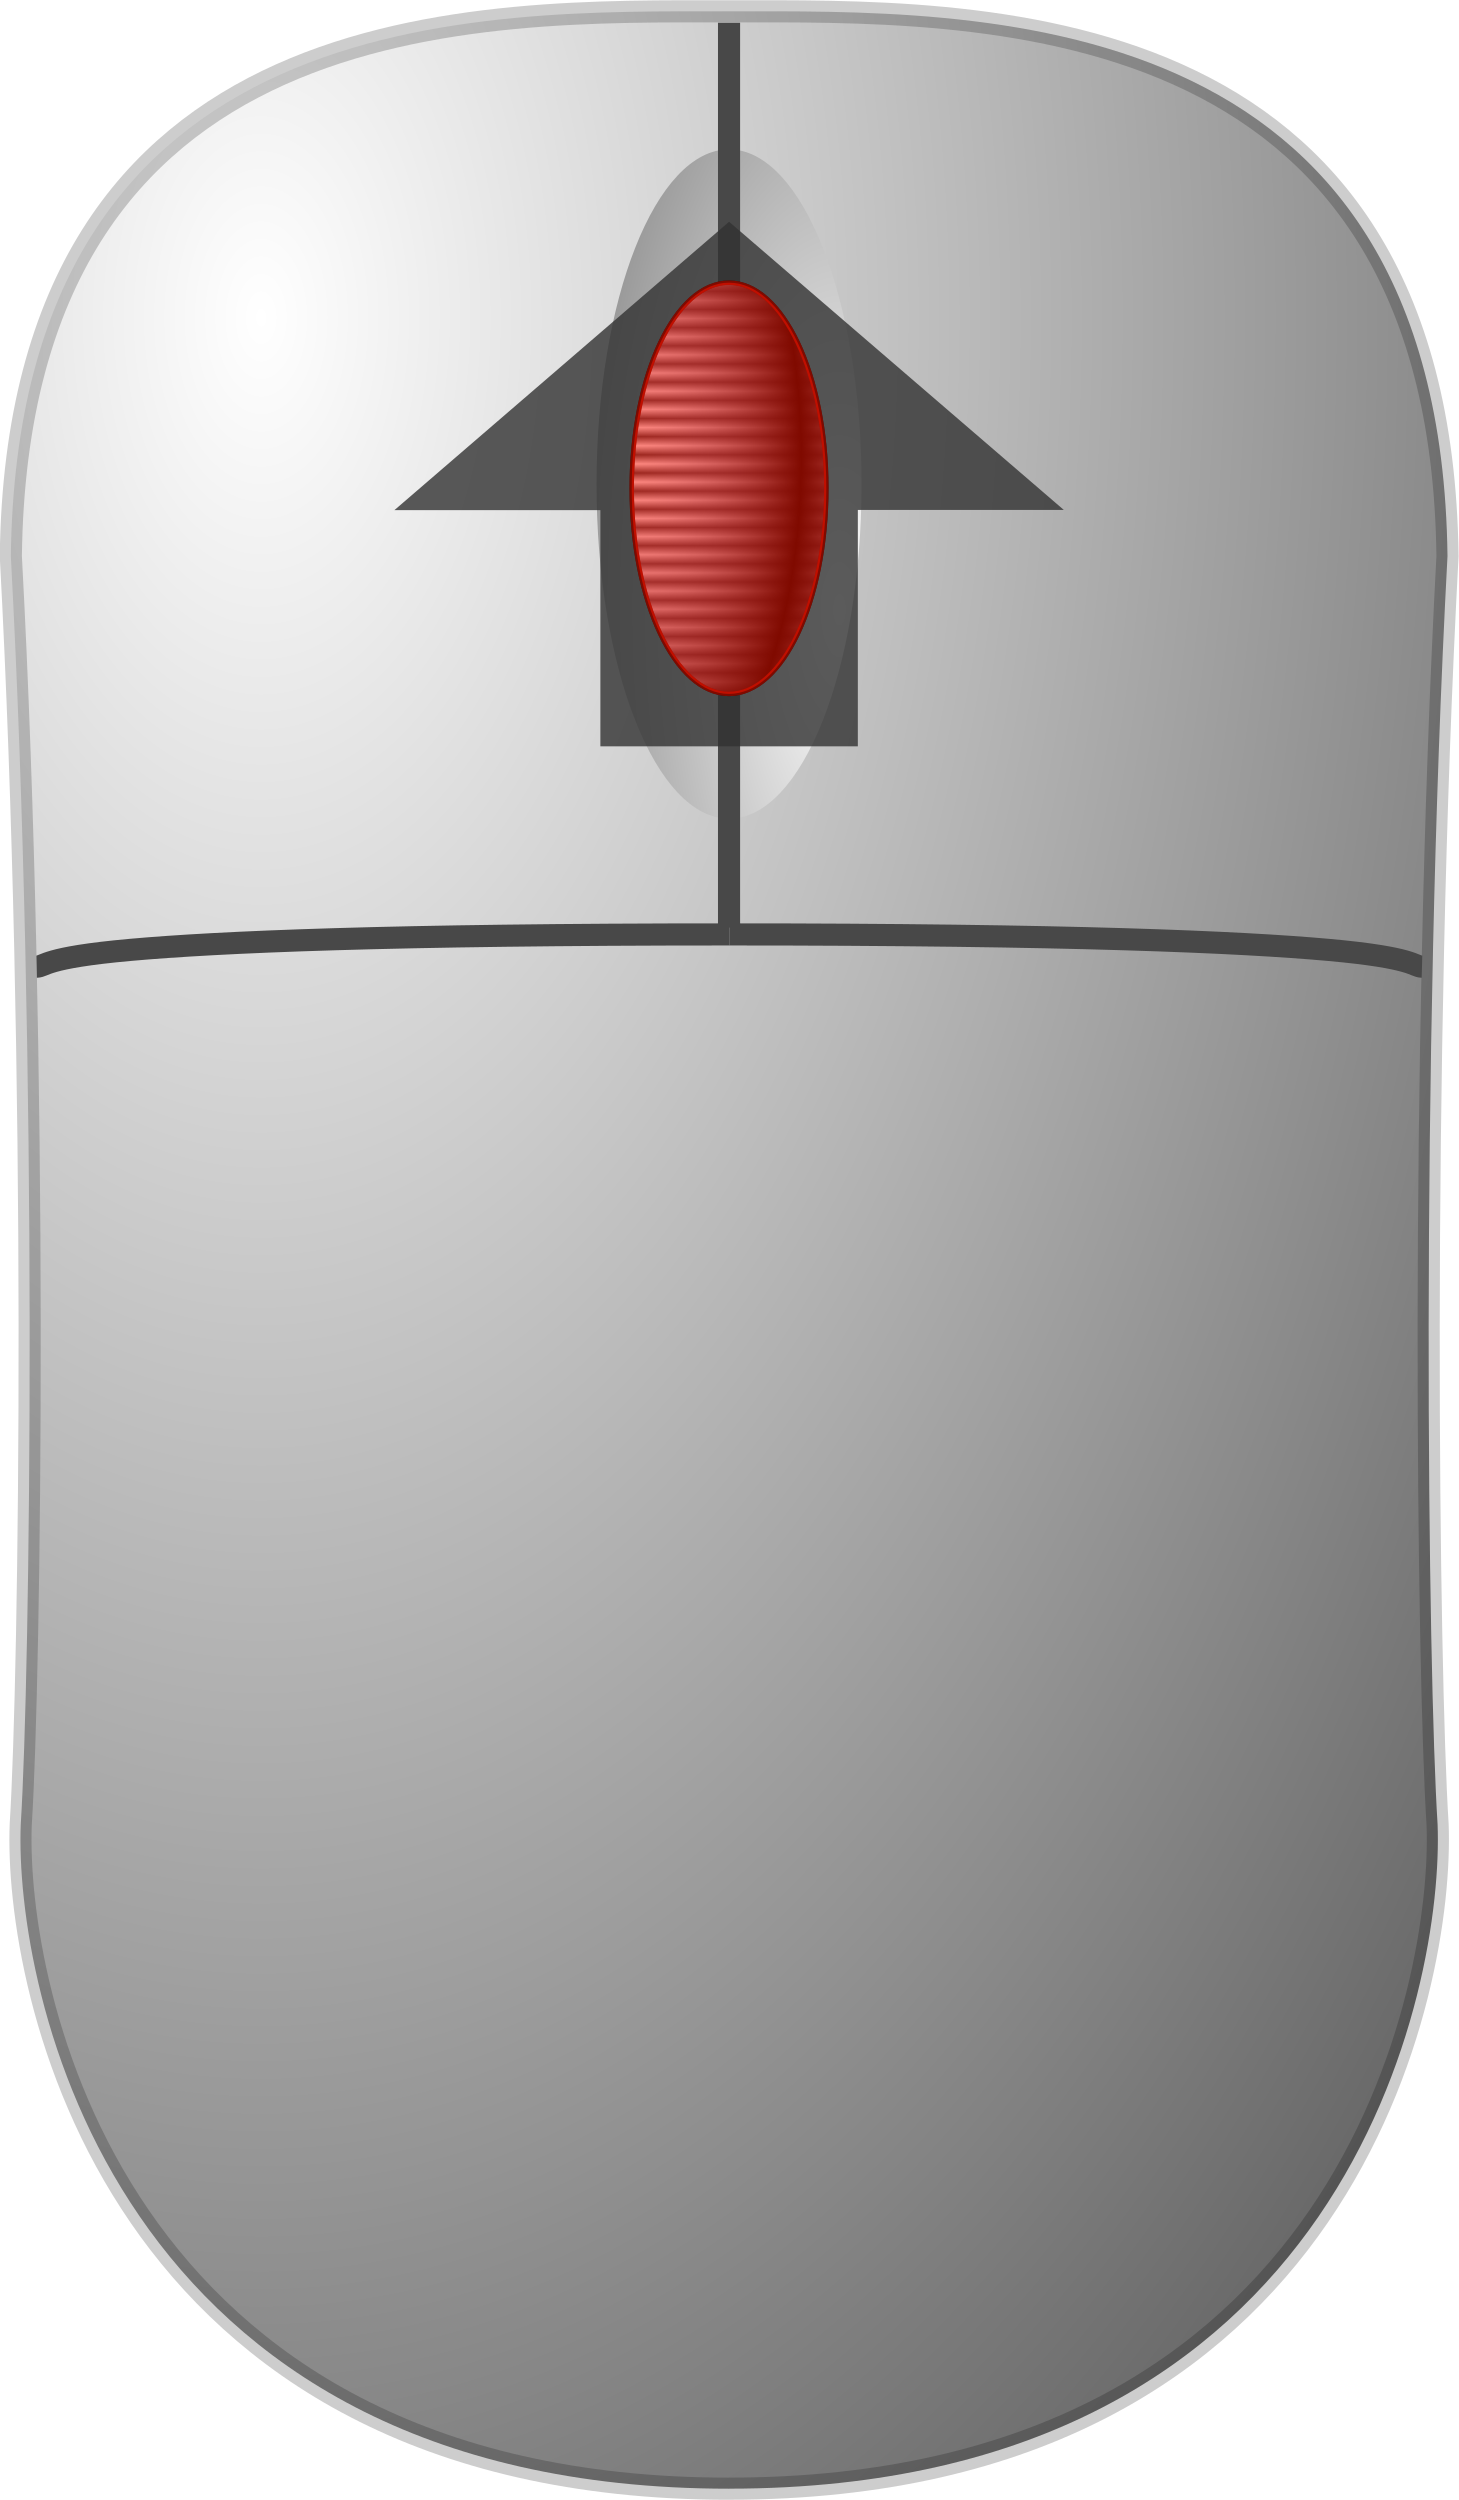
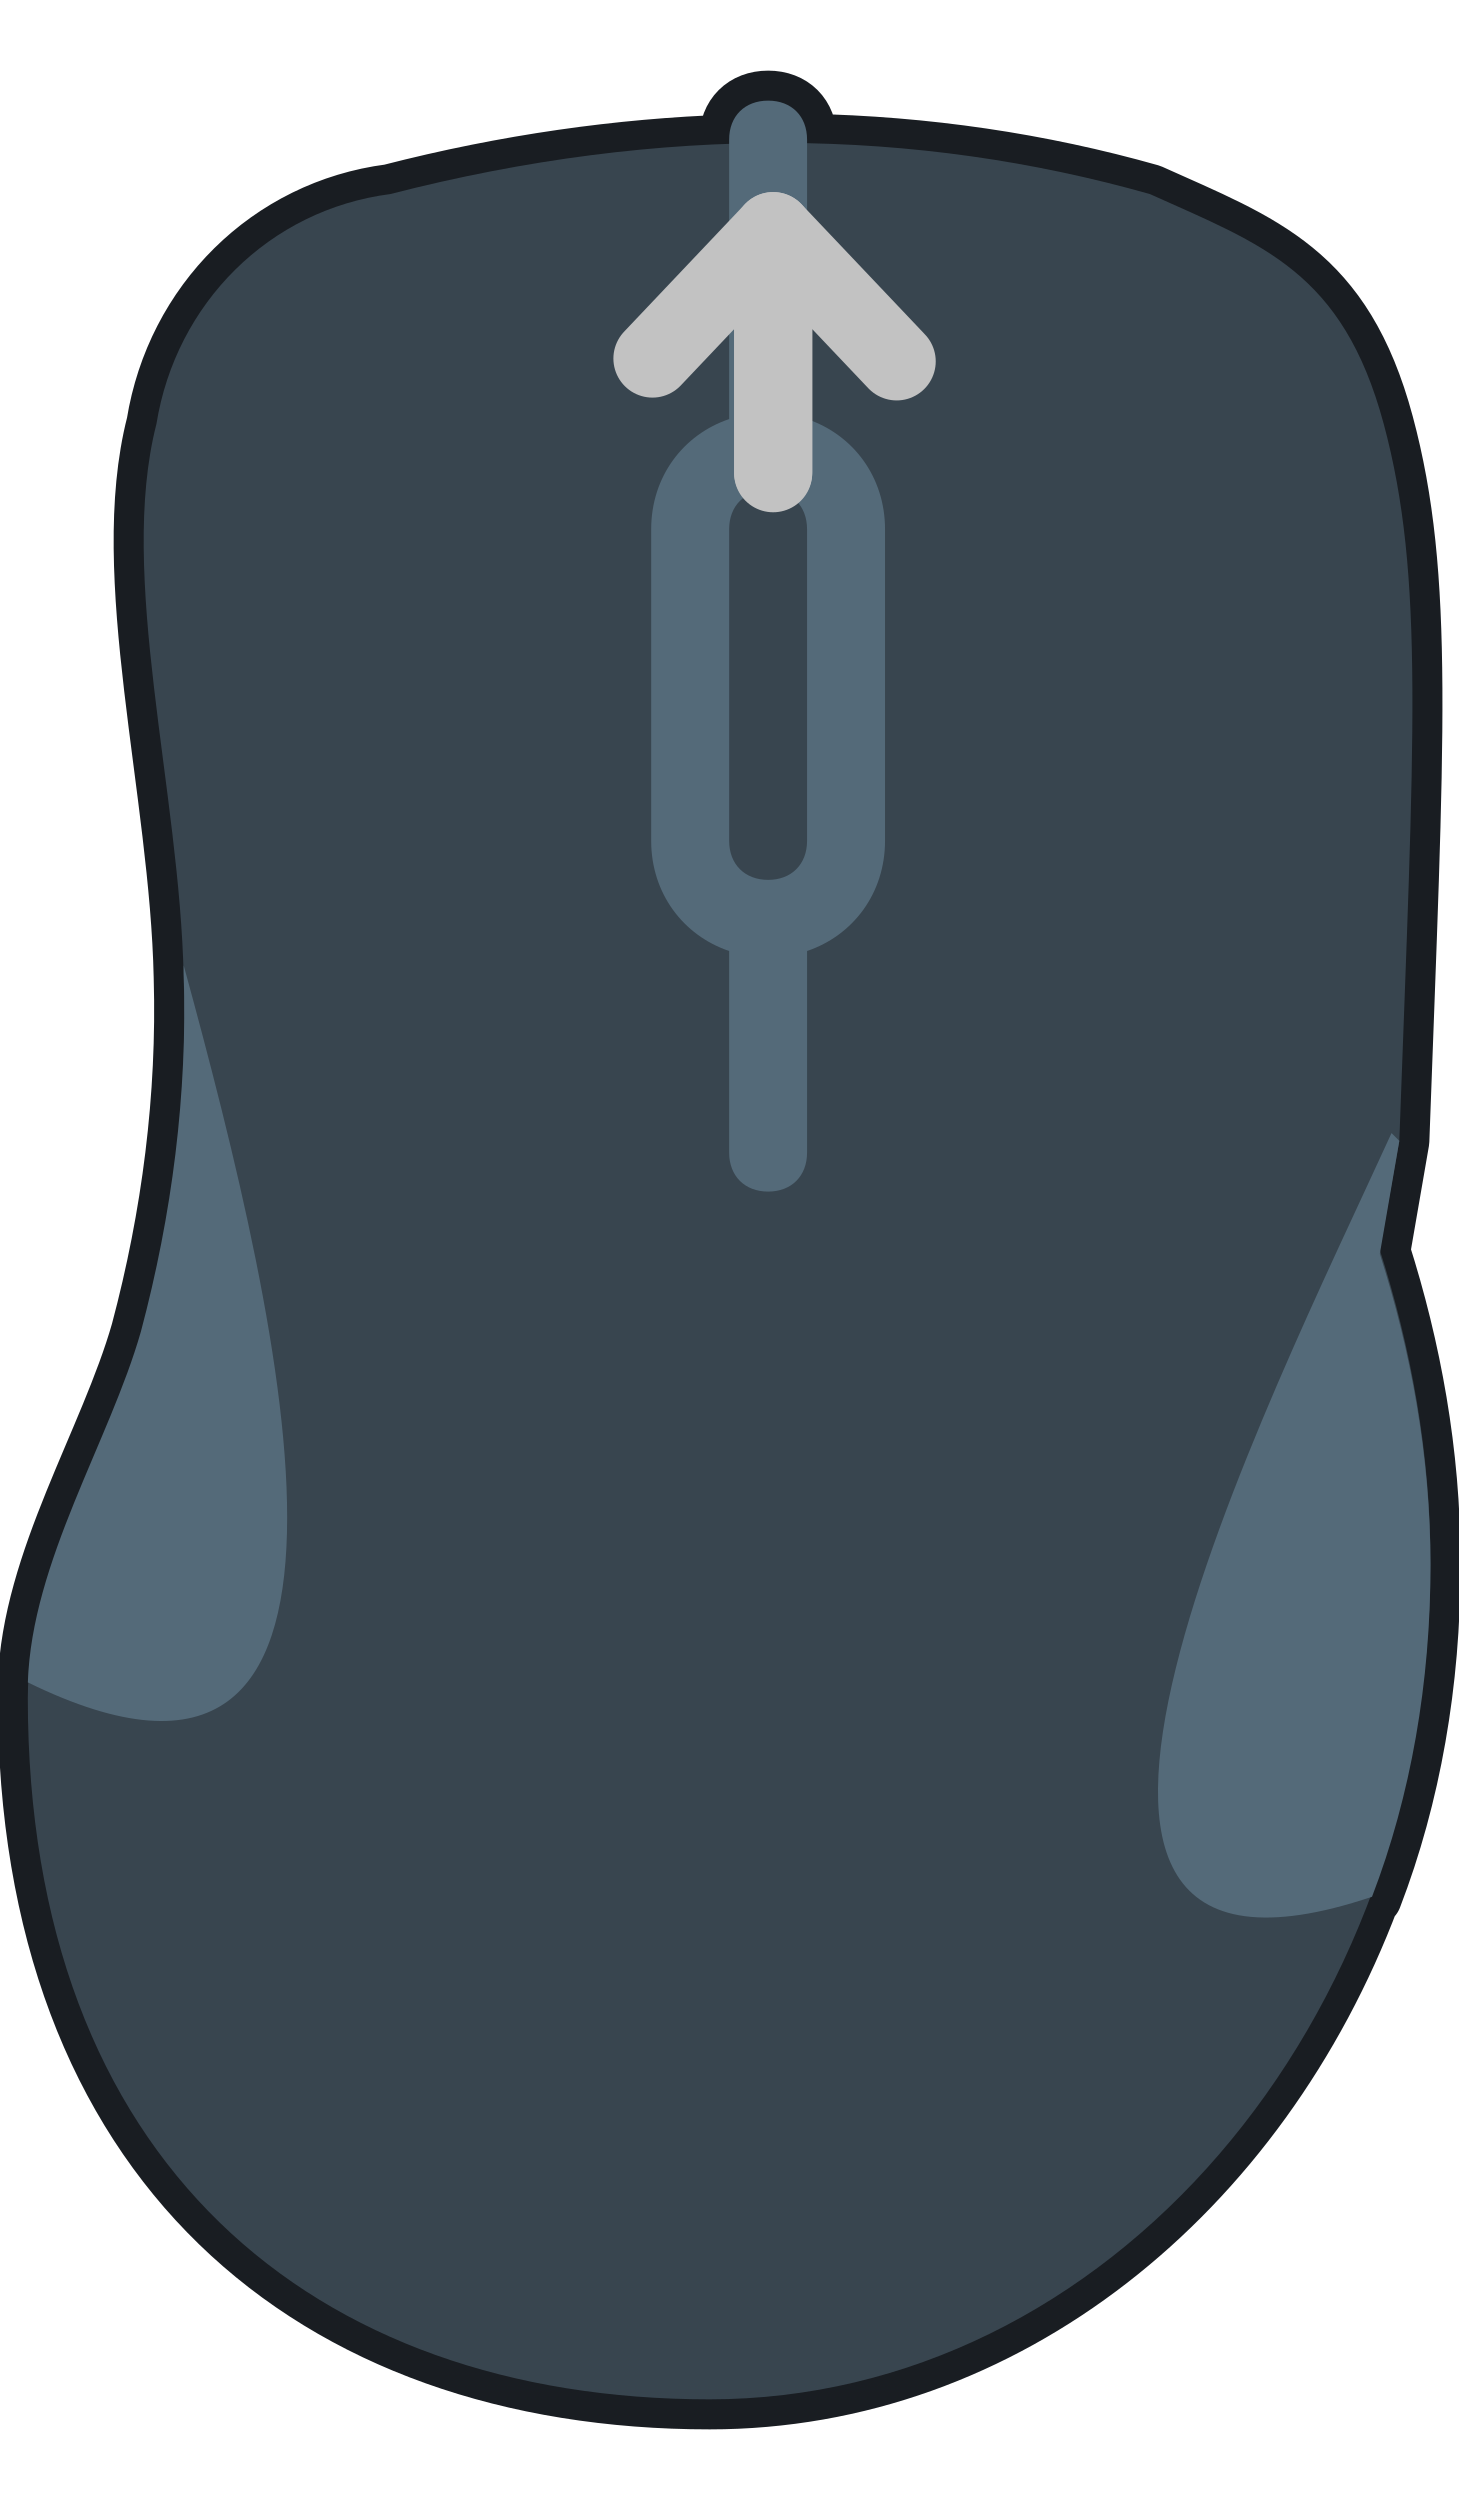
- <svg xmlns="http://www.w3.org/2000/svg" xmlns:xlink="http://www.w3.org/1999/xlink" viewBox="0 0 35 60" version="1.1" id="svg898">
-   <defs id="defs902">
-     <radialGradient id="c" cx="85.528" cy="170.14" r="252.08" gradientTransform="matrix(0.14849,0,0,0.25527,-6.43024,-35.80705)" gradientUnits="userSpaceOnUse" spreadMethod="reflect" xlink:href="#b" />
-     <linearGradient id="b">
-       <stop stop-color="#fff" offset="0" id="stop3" />
-       <stop stop-color="#666" offset="1" id="stop5" />
+ <svg xmlns="http://www.w3.org/2000/svg" xmlns:xlink="http://www.w3.org/1999/xlink" version="1.1" viewBox="0 0 35 60" id="svg35">
+   <defs id="defs39">
+     <linearGradient id="linearGradient857">
+       <stop style="stop-color:#207bb3;stop-opacity:1;" offset="0" id="stop853" />
+       <stop style="stop-color:#207bb3;stop-opacity:0;" offset="1" id="stop855" />
    </linearGradient>
-     <radialGradient id="a" cx="193.4" cy="181.62" r="68.141" gradientTransform="matrix(0.13524,0,0,0.34162,-6.00874,-47.41504)" gradientUnits="userSpaceOnUse" spreadMethod="reflect" xlink:href="#b" />
-     <linearGradient id="d" x1="193.63" x2="193.63" y1="161.65" y2="162.42" gradientTransform="matrix(0.13405,0,0,0.2832,-6.29934,-36.60804)" gradientUnits="userSpaceOnUse" spreadMethod="reflect">
-       <stop stop-color="#333" offset="0" id="stop9" />
-       <stop stop-color="#fff" offset="1" id="stop11" />
-     </linearGradient>
-     <radialGradient id="e" cx="158.03" cy="169.2" r="31.163" gradientTransform="matrix(0.13493,0,0,0.28136,-6.29934,-36.60804)" gradientUnits="userSpaceOnUse" spreadMethod="reflect">
-       <stop stop-color="#b3b3eb" stop-opacity="0" offset="0" id="stop14" />
-       <stop offset="1" id="stop16" />
-     </radialGradient>
+     <radialGradient xlink:href="#linearGradient857" id="radialGradient859-3" cx="49.397" cy="30.763" fx="49.397" fy="30.763" r="26.048" gradientTransform="matrix(6.532941,0,0,1.980328,-259.5602,-34.45303)" gradientUnits="userSpaceOnUse" />
  </defs>
-   <path d="m 17.502,59.729 c -14.905,0 -17.159,-12.11 -17.004,-15.947 0.229,-3.619 0.42,-18.176 -0.238,-30.434 C 0.428,-0.048 11.61,0.272 17.5,0.272 c 5.89,0 17.072,-0.32 17.24,13.076 -0.658,12.258 -0.468,26.815 -0.238,30.433 0.154,3.837 -2.099,15.947 -17.004,15.947" fill="url(#c)" fill-rule="evenodd" stroke="#000000" stroke-linejoin="round" stroke-opacity="0.198" stroke-width="0.531" id="path19" style="fill:url(#c)" />
-   <ellipse cx="17.497" cy="11.617" rx="3.18" ry="8.032" fill="url(#a)" fill-rule="evenodd" id="ellipse21" style="fill:url(#a)" />
-   <g fill="none" stroke="#484848" id="g29" transform="translate(-9.3999999e-4,-4.4938326e-5)">
-     <path d="m 17.505,22.426 c -8.161,0 -12.278,0.183 -14.374,0.371 -2.096,0.188 -2.039,0.399 -2.251,0.404" stroke-width="0.531" id="path23" />
-     <path d="m 17.504,22.426 c 8.161,0 12.278,0.183 14.374,0.371 2.096,0.188 2.039,0.399 2.251,0.404" stroke-width="0.531" id="path25" />
-     <path d="m 17.498,0.546 v 21.716" stroke-width="0.531" id="path27" />
+   <radialGradient id="a" cx="193.4" cy="181.62" r="68.141" gradientTransform="matrix(0.13524,0,0,0.34162,53.70034,-47.415)" gradientUnits="userSpaceOnUse" spreadMethod="reflect" xlink:href="#b" />
+   <linearGradient id="b">
+     <stop stop-color="#fff" offset="0" id="stop3" />
+     <stop stop-color="#666" offset="1" id="stop5" />
+   </linearGradient>
+   <radialGradient id="c" cx="85.528" cy="170.14" r="252.08" gradientTransform="matrix(0.14849,0,0,0.25527,53.27884,-35.807)" gradientUnits="userSpaceOnUse" spreadMethod="reflect" xlink:href="#b" />
+   <linearGradient id="d" x1="193.63" x2="193.63" y1="161.65" y2="162.42" gradientTransform="matrix(0.13405,0,0,0.2832,53.40973,-36.608)" gradientUnits="userSpaceOnUse" spreadMethod="reflect">
+     <stop stop-color="#333" offset="0" id="stop9" />
+     <stop stop-color="#fff" offset="1" id="stop11" />
+   </linearGradient>
+   <radialGradient id="e" cx="158.03" cy="169.2" r="31.163" gradientTransform="matrix(0.13493,0,0,0.28136,53.40973,-36.608)" gradientUnits="userSpaceOnUse" spreadMethod="reflect">
+     <stop stop-color="#b3b3eb" stop-opacity="0" offset="0" id="stop14" />
+     <stop offset="1" id="stop16" />
+   </radialGradient>
+   <g id="g1768" transform="translate(-0.14453,0.7041013)">
+     <path id="path866" style="font-variation-settings:normal;vector-effect:none;fill:#515151;fill-opacity:1;stroke:#191d22;stroke-width:1.44;stroke-linecap:round;stroke-linejoin:round;stroke-miterlimit:4;stroke-dasharray:none;stroke-dashoffset:0;stroke-opacity:1;paint-order:markers fill stroke;stop-color:#000000" d="m 18.58,1.711 c -0.561,0 -0.936,0.373 -0.936,0.934 V 2.766 C 15.016,2.858 12.309,3.235 9.51,3.955 6.611,4.329 4.366,6.572 3.898,9.471 2.963,13.118 4.459,18.262 4.553,22.75 c 0.083,2.867 -0.287,5.733 -1.027,8.508 -0.748,2.618 -2.619,5.517 -2.713,8.416 0.009,0.005 0.018,0.007 0.027,0.012 C 0.834,39.807 0.812,39.928 0.812,40.049 0.812,51.176 7.64,56.881 17.178,56.881 c 7.078,0 13.169,-4.951 15.844,-12.049 0.018,-0.006 0.033,-0.01 0.051,-0.016 0.935,-2.431 1.404,-5.142 1.404,-7.947 0,-0.016 -0.002,-0.031 -0.002,-0.047 3.2e-5,-0.016 0.002,-0.031 0.002,-0.047 0,-2.605 -0.465,-5.117 -1.207,-7.445 L 33.729,26.678 C 34.08,17.011 34.338,13.131 33.354,9.471 32.369,5.81 30.444,5.171 27.744,3.955 25.106,3.208 22.359,2.803 19.514,2.746 V 2.645 c 0,-0.561 -0.373,-0.934 -0.934,-0.934 z" />
+     <g transform="matrix(0.1077535,0,0,0.1077535,0.5224882,1.817919)" id="g878-3">
+       <path style="fill:#38454f" d="M 167.576,77.102 V 7.678" id="path874-6" />
+     </g>
+     <g transform="matrix(0.1077535,0,0,0.1077535,0.5224882,3.972989)" id="g884-7">
+       <path style="fill:#38454f" d="m 167.576,161.237 v 52.068" id="path880-5" />
+     </g>
+     <g id="g902-3" transform="matrix(0.3345302,0,0,0.3345302,-207.0204,-30.29832)" />
+     <g id="g904-5" transform="matrix(0.3345302,0,0,0.3345302,-207.0204,-30.29832)" />
+     <g id="g906-6" transform="matrix(0.3345302,0,0,0.3345302,-207.0204,-30.29832)" />
+     <g id="g908-2" transform="matrix(0.3345302,0,0,0.3345302,-207.0204,-30.29832)" />
+     <g id="g910-9" transform="matrix(0.3345302,0,0,0.3345302,-207.0204,-30.29832)" />
+     <g id="g912-1" transform="matrix(0.3345302,0,0,0.3345302,-207.0204,-30.29832)" />
+     <g id="g914-2" transform="matrix(0.3345302,0,0,0.3345302,-207.0204,-30.29832)" />
+     <g id="g916-7" transform="matrix(0.3345302,0,0,0.3345302,-207.0204,-30.29832)" />
+     <g id="g918-0" transform="matrix(0.3345302,0,0,0.3345302,-207.0204,-30.29832)" />
+     <g id="g920-9" transform="matrix(0.3345302,0,0,0.3345302,-207.0204,-30.29832)" />
+     <g id="g922-3" transform="matrix(0.3345302,0,0,0.3345302,-207.0204,-30.29832)" />
+     <g id="g924-6" transform="matrix(0.3345302,0,0,0.3345302,-207.0204,-30.29832)" />
+     <g id="g926-0" transform="matrix(0.3345302,0,0,0.3345302,-207.0204,-30.29832)" />
+     <g id="g928-6" transform="matrix(0.3345302,0,0,0.3345302,-207.0204,-30.29832)" />
+     <g id="g930-2" transform="matrix(0.3345302,0,0,0.3345302,-207.0204,-30.29832)" />
+     <path style="fill:#38454f;stroke-width:0.108" d="M 33.728,26.677 C 34.079,17.01 34.338,13.132 33.354,9.471 32.369,5.811 30.443,5.17 27.743,3.954 v 0 c -5.611,-1.59 -11.689,-1.683 -18.234,0 v 0 C 6.61,4.328 4.366,6.573 3.899,9.471 2.964,13.118 4.46,18.261 4.553,22.749 c 0.094,2.899 -0.187,5.797 -1.029,8.603 -0.748,2.618 -2.712,5.704 -2.712,8.696 -1.13e-4,11.127 6.826,16.832 16.364,16.832 9.538,0 17.299,-8.977 17.299,-20.104 0,-2.618 -0.468,-5.143 -1.216,-7.481 z" id="path875-6" />
+     <path style="fill:#546a79;stroke-width:0.108" d="m 0.813,39.674 c 0.094,-2.899 1.964,-5.797 2.712,-8.416 0.748,-2.805 1.122,-5.704 1.029,-8.603 0,-0.094 0,-0.187 0,-0.187 2.431,8.883 5.423,21.694 -3.74,17.206" id="path877" />
+     <path style="fill:#38454f;stroke-width:0.108" d="m 18.579,21.347 v 0 c 1.029,0 1.87,-0.842 1.87,-1.87 v -7.481 c 0,-1.029 -0.842,-1.87 -1.87,-1.87 -1.029,0 -1.87,0.842 -1.87,1.87 v 7.481 c 0,1.029 0.842,1.87 1.87,1.87" id="path879" />
+     <path id="path881" style="fill:#546a79;stroke-width:0.108" d="m 18.58,1.711 c -0.561,0 -0.936,0.373 -0.936,0.934 v 6.709 c -1.104,0.373 -1.871,1.385 -1.871,2.643 v 7.48 c 0,1.257 0.767,2.27 1.871,2.643 v 4.838 c 0,0.561 0.374,0.936 0.936,0.936 0.561,0 0.934,-0.374 0.934,-0.936 v -4.838 c 1.104,-0.373 1.871,-1.385 1.871,-2.643 v -7.48 c 0,-1.257 -0.767,-2.27 -1.871,-2.643 V 2.645 c 0,-0.561 -0.373,-0.934 -0.934,-0.934 z m 0,9.35 c 0.561,0 0.934,0.374 0.934,0.936 v 7.48 c 0,0.561 -0.373,0.936 -0.934,0.936 -0.561,0 -0.936,-0.374 -0.936,-0.936 v -7.48 c 0,-0.561 0.374,-0.936 0.936,-0.936 z" />
+     <path style="fill:#38454f;stroke-width:0.108" d="M 18.579,10.126 V 2.645" id="path883-1" />
+     <g transform="matrix(0.1077535,0,0,0.1077535,0.522488,3.972989)" id="g893-8">
+       <path style="fill:#38454f" d="m 167.576,161.237 v 52.068" id="path889-7" />
+     </g>
+     <path style="fill:#546a79;stroke-width:0.108" d="m 33.728,26.677 -0.187,-0.187 c -2.899,6.359 -10.753,21.787 -0.468,18.328 0.935,-2.431 1.403,-5.143 1.403,-7.948 0,-2.618 -0.468,-5.143 -1.216,-7.481 z" id="path895" />
  </g>
-   <path d="m 9.466,12.243 h 4.943 V 17.912 h 6.179 v -5.674 h 4.943 L 17.498,5.322 Z" fill="#333333" fill-opacity="0.8" id="path896" />
-   <path d="m 19.832,11.719 a 2.335,4.934 0 1 1 -4.671,0 2.335,4.934 0 1 1 4.671,0 z" fill="url(#d)" fill-rule="evenodd" id="path31" style="fill:url(#d)" />
-   <path d="m 19.832,11.719 a 2.335,4.934 0 1 1 -4.671,0 2.335,4.934 0 1 1 4.671,0 z" fill="url(#e)" fill-rule="evenodd" stroke="#000000" stroke-width="0.107" id="path33" style="fill:url(#e)" />
-   <path d="m 19.832,11.719 a 2.335,4.934 0 1 1 -4.671,0 2.335,4.934 0 1 1 4.671,0 z" style="fill:#ff1400;fill-opacity:0.502;fill-rule:evenodd;stroke:#ff1400;stroke-width:0.107;stroke-opacity:0.502" id="path451" />
+   <g transform="matrix(0.1077535,0,0,0.1077535,0.5224882,1.817919)" id="g878">
+     <path style="fill:#38454f" d="M 167.576,77.102 V 7.678" id="path874" />
+   </g>
+   <g transform="matrix(0.1077535,0,0,0.1077535,0.5224882,3.972989)" id="g884">
+     <path style="fill:#38454f" d="m 167.576,161.237 v 52.068" id="path880" />
+   </g>
+   <g id="g902" transform="matrix(0.3345302,0,0,0.3345302,-207.0204,-30.29832)" />
+   <g id="g904" transform="matrix(0.3345302,0,0,0.3345302,-207.0204,-30.29832)" />
+   <g id="g906" transform="matrix(0.3345302,0,0,0.3345302,-207.0204,-30.29832)" />
+   <g id="g908" transform="matrix(0.3345302,0,0,0.3345302,-207.0204,-30.29832)" />
+   <g id="g910" transform="matrix(0.3345302,0,0,0.3345302,-207.0204,-30.29832)" />
+   <g id="g912" transform="matrix(0.3345302,0,0,0.3345302,-207.0204,-30.29832)" />
+   <g id="g914" transform="matrix(0.3345302,0,0,0.3345302,-207.0204,-30.29832)" />
+   <g id="g916" transform="matrix(0.3345302,0,0,0.3345302,-207.0204,-30.29832)" />
+   <g id="g918" transform="matrix(0.3345302,0,0,0.3345302,-207.0204,-30.29832)" />
+   <g id="g920" transform="matrix(0.3345302,0,0,0.3345302,-207.0204,-30.29832)" />
+   <g id="g922" transform="matrix(0.3345302,0,0,0.3345302,-207.0204,-30.29832)" />
+   <g id="g924" transform="matrix(0.3345302,0,0,0.3345302,-207.0204,-30.29832)" />
+   <g id="g926" transform="matrix(0.3345302,0,0,0.3345302,-207.0204,-30.29832)" />
+   <g id="g928" transform="matrix(0.3345302,0,0,0.3345302,-207.0204,-30.29832)" />
+   <g id="g930" transform="matrix(0.3345302,0,0,0.3345302,-207.0204,-30.29832)" />
+   <path style="fill:#38454f;stroke-width:0.108" d="M 18.579,10.126 V 2.645" id="path883" />
+   <g transform="matrix(0.1077535,0,0,0.1077535,0.522488,3.972989)" id="g893">
+     <path style="fill:#38454f" d="m 167.576,161.237 v 52.068" id="path889" />
+   </g>
+   <path style="fill:none;fill-opacity:1;stroke:#c2c2c2;stroke-width:1.875;stroke-linecap:round;stroke-linejoin:round;stroke-miterlimit:4;stroke-dasharray:none;stroke-opacity:1" d="m 18.556,11.331 0,-5.784 2.964,3.126" id="path873" />
+   <path style="fill:none;fill-opacity:1;stroke:#c2c2c2;stroke-width:1.875;stroke-linecap:round;stroke-linejoin:round;stroke-miterlimit:4;stroke-dasharray:none;stroke-opacity:1" d="m 18.556,11.357 0,-5.809 -2.897,3.057" id="path875" />
</svg>
